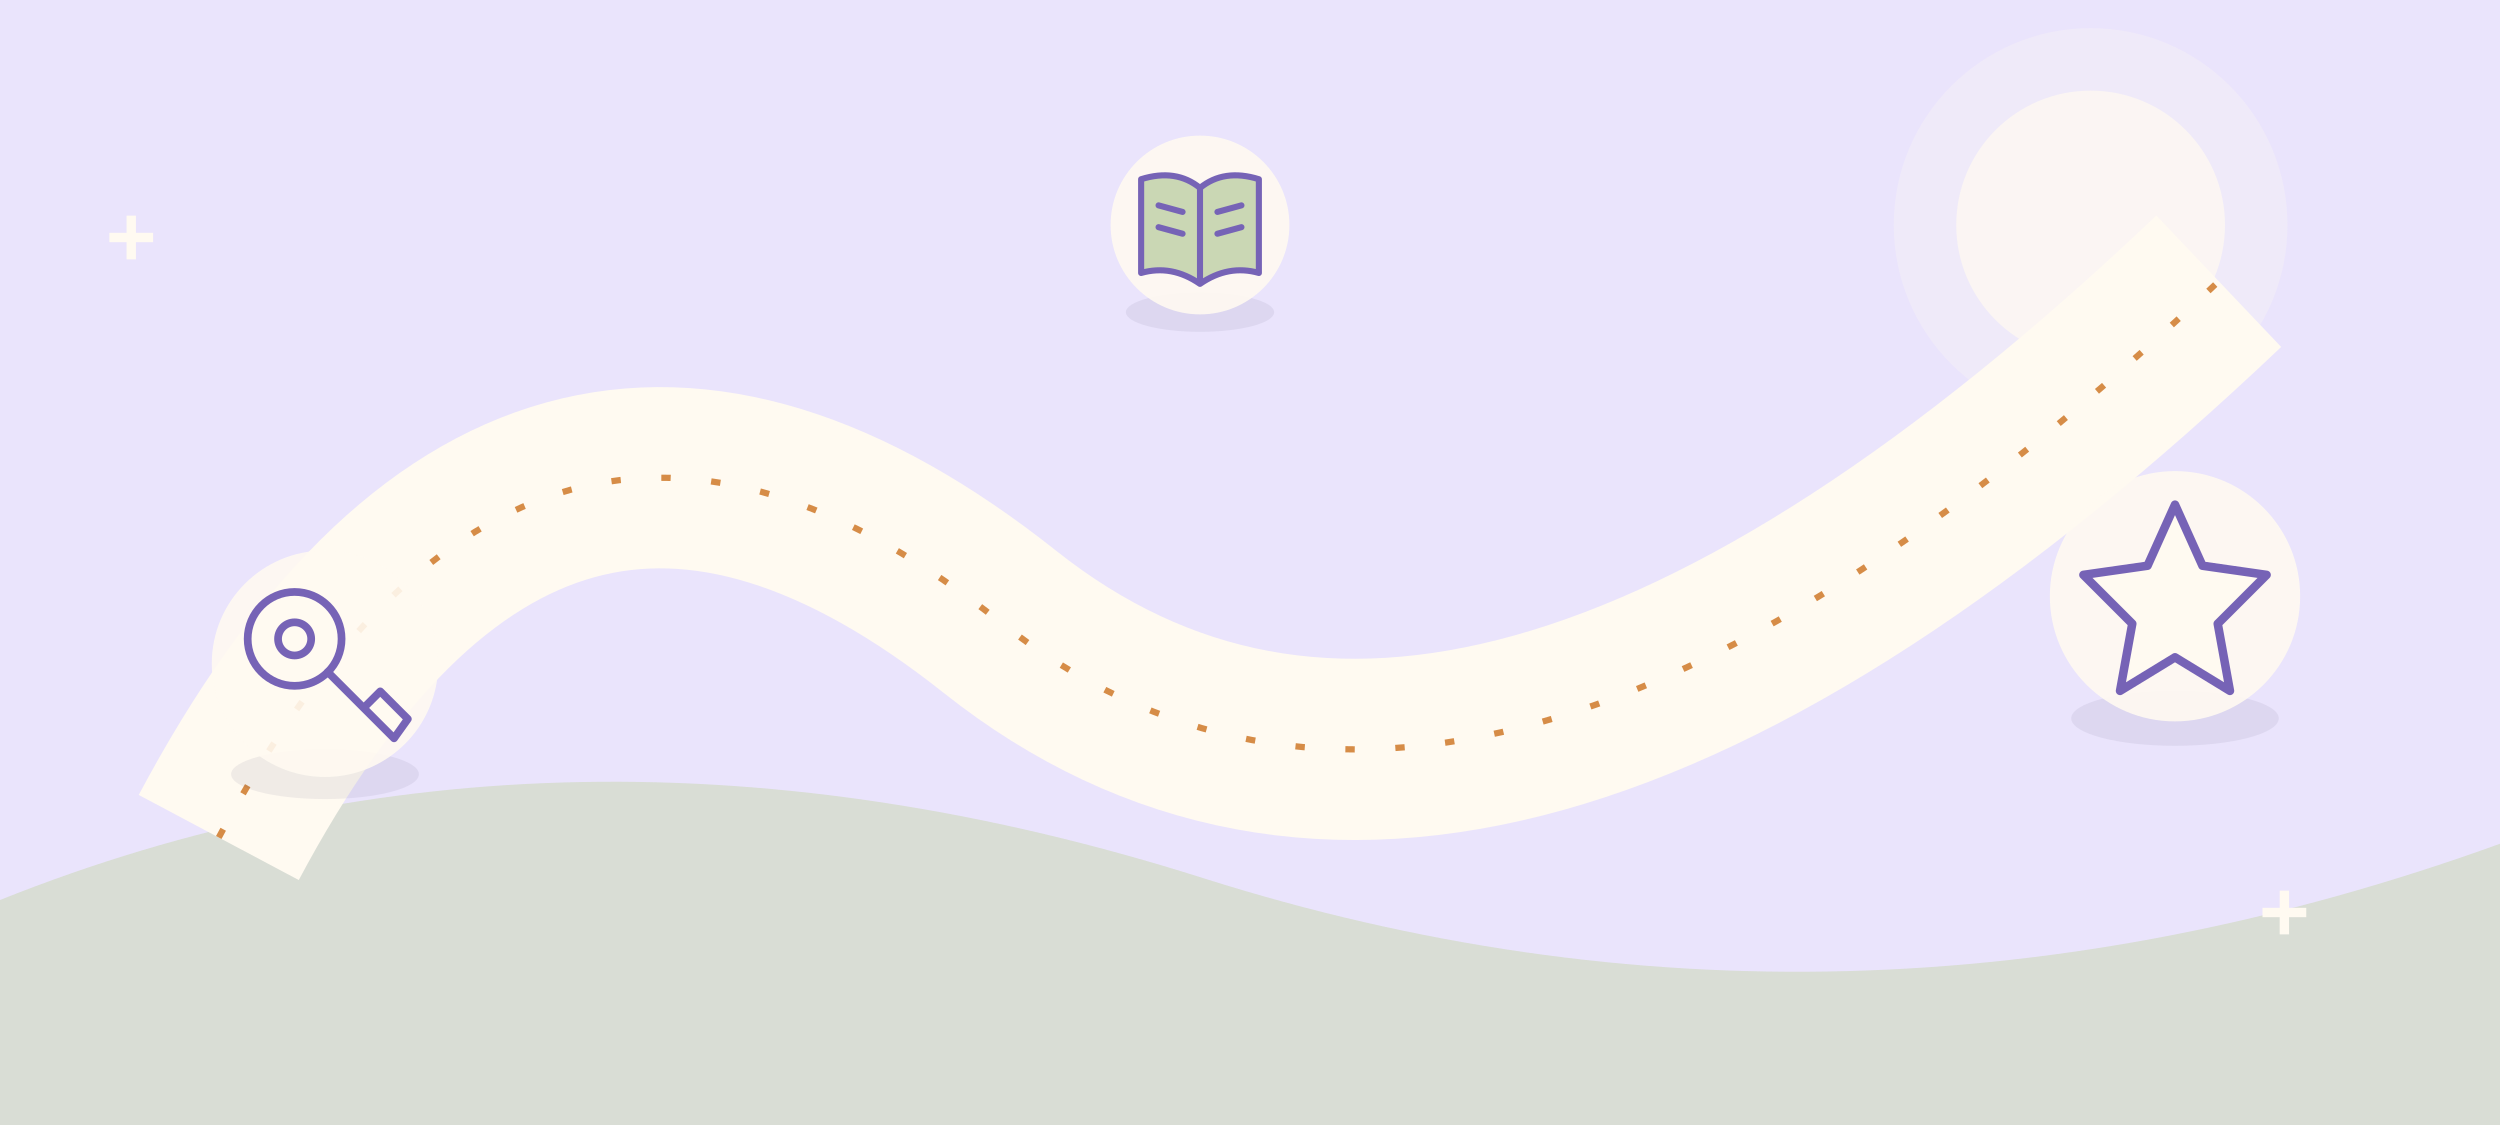
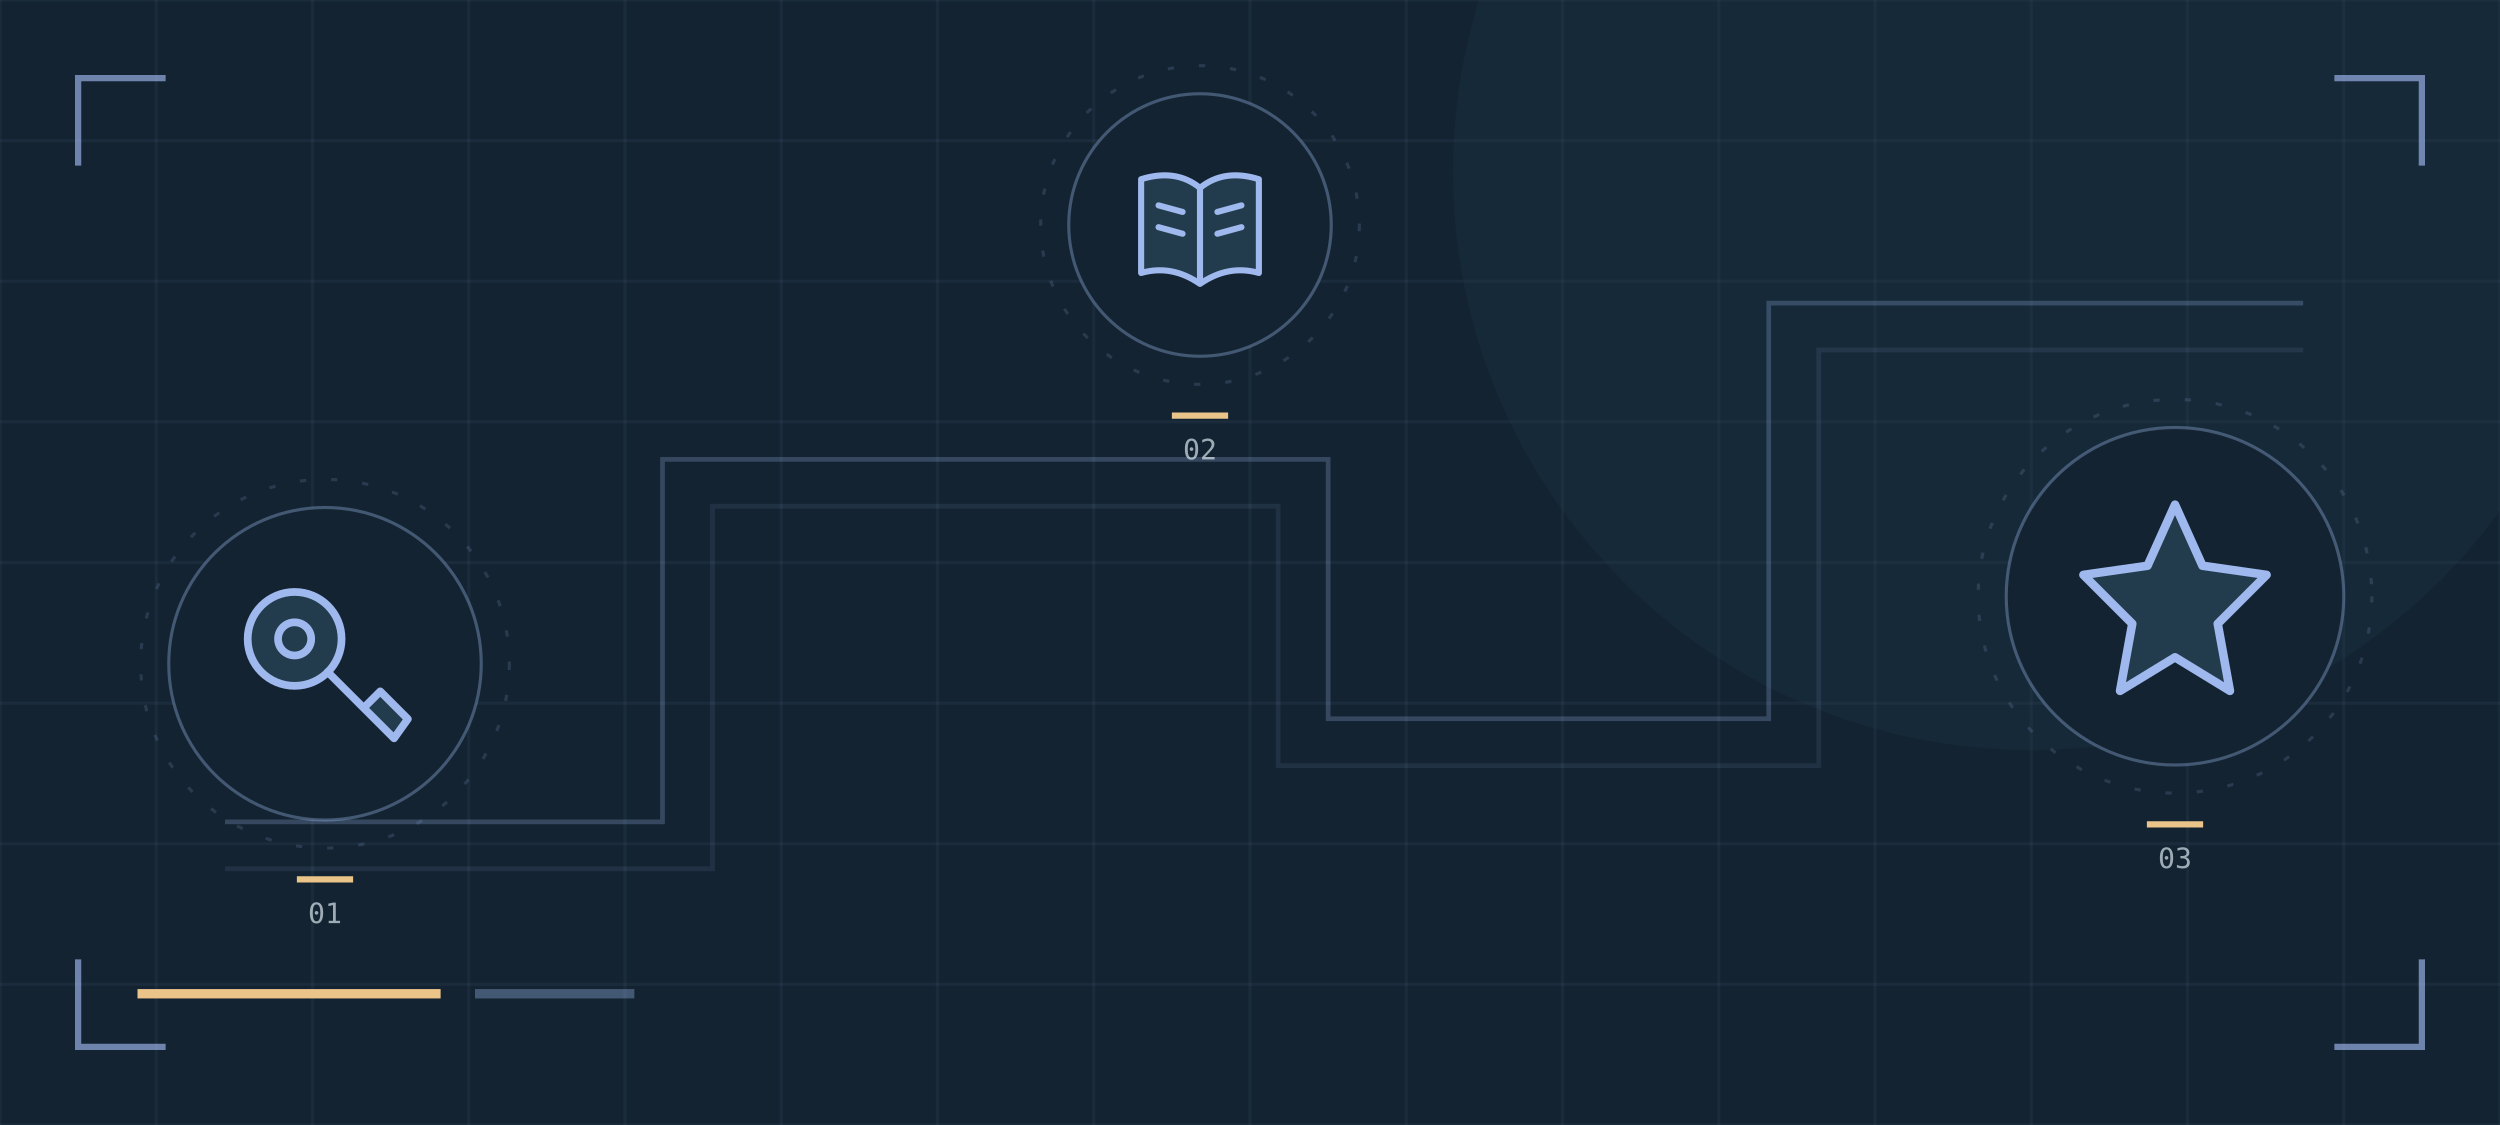
<svg xmlns="http://www.w3.org/2000/svg" class="world-art world-preview " viewBox="0 0 800 360" role="img" aria-label="Recall escape mission: Knowledge opens the next door">
  <g>
-     <rect width="800" height="360" fill="#eae4fc" />
-     <circle cx="669" cy="72" r="43" fill="#fffaf1" opacity=".7" />
-     <circle cx="669" cy="72" r="63" fill="#fffaf1" opacity=".25" />
-     <path d="M0 288Q180 216 385 281T800 270V360H0Z" fill="#cad7b4" opacity=".55" />
-     <path d="M70 268Q170 80 320 199T710 90" stroke="#fffaf1" stroke-width="58" fill="none" />
-     <path d="M70 268Q170 80 320 199T710 90" stroke="#d68c47" stroke-width="2" stroke-dasharray="3 13" fill="none" />
-     <g transform="translate(104 212.4) scale(0.8837209)">
-       <ellipse cy="40" rx="34" ry="9" fill="#443e66" opacity=".08" />
-       <circle r="41" fill="#fffaf1" opacity=".9" />
-       <g stroke="#7663b6" stroke-width="2.8" stroke-linecap="round" stroke-linejoin="round" fill="#fffaf1">
-         <circle cx="-11" cy="-9" r="17" />
-         <circle cx="-11" cy="-9" r="6" />
-         <path d="M1 3L25 27L30 20L20 10L14 16" />
+     <rect width="800" height="360" fill="#132331" />
+     <g stroke="#9fb9ef" stroke-opacity=".055" fill="none">
+       <path d="M0 0V360" />
+       <path d="M50 0V360" />
+       <path d="M100 0V360" />
+       <path d="M150 0V360" />
+       <path d="M200 0V360" />
+       <path d="M250 0V360" />
+       <path d="M300 0V360" />
+       <path d="M350 0V360" />
+       <path d="M400 0V360" />
+       <path d="M450 0V360" />
+       <path d="M500 0V360" />
+       <path d="M550 0V360" />
+       <path d="M600 0V360" />
+       <path d="M650 0V360" />
+       <path d="M700 0V360" />
+       <path d="M750 0V360" />
+       <path d="M800 0V360" />
+       <path d="M0 0H800" />
+       <path d="M0 45H800" />
+       <path d="M0 90H800" />
+       <path d="M0 135H800" />
+       <path d="M0 180H800" />
+       <path d="M0 225H800" />
+       <path d="M0 270H800" />
+       <path d="M0 315H800" />
+       <path d="M0 360H800" />
+     </g>
+     <circle cx="650" cy="55" r="185" fill="#203b4a" opacity=".25" />
+     <g stroke="#9fb9ef" stroke-width="1.5" stroke-opacity=".25" fill="none">
+       <path d="M72 263H212V147H425V230H566V97H737" />
+       <path d="M72 278H228V162H409V245H582V112H737" opacity=".4" />
+     </g>
+     <g transform="translate(104 212.4)">
+       <circle r="50" fill="#132331" stroke="#9fb9ef" stroke-opacity=".35" />
+       <circle r="59" fill="none" stroke="#9fb9ef" stroke-opacity=".16" stroke-dasharray="2 8" />
+       <g transform="scale(0.8837209)">
+         <g stroke="#9fb9ef" stroke-width="2.8" stroke-linecap="round" stroke-linejoin="round" fill="#233c4d">
+           <circle cx="-11" cy="-9" r="17" />
+           <circle cx="-11" cy="-9" r="6" />
+           <path d="M1 3L25 27L30 20L20 10L14 16" />
+         </g>
      </g>
+       <path d="M-9 69H9" stroke="#eac489" stroke-width="2" />
+       <text y="83" fill="#d8e6ed" text-anchor="middle" font-family="monospace" font-size="9" opacity=".7">01</text>
    </g>
-     <g transform="translate(384 72) scale(0.6976744)">
-       <ellipse cy="40" rx="34" ry="9" fill="#443e66" opacity=".08" />
-       <circle r="41" fill="#fffaf1" opacity=".9" />
-       <g stroke="#7663b6" stroke-width="2.8" stroke-linecap="round" stroke-linejoin="round" fill="#cad7b4">
-         <path d="M-27-21Q-11-26 0-17Q11-26 27-21V22Q13 18 0 27Q-13 18-27 22ZM0-17V27M-19-9L-8-6M8-6L19-9M-19 1L-8 4M8 4L19 1" />
+     <g transform="translate(384 72)">
+       <circle r="42" fill="#132331" stroke="#9fb9ef" stroke-opacity=".35" />
+       <circle r="51" fill="none" stroke="#9fb9ef" stroke-opacity=".16" stroke-dasharray="2 8" />
+       <g transform="scale(0.6976744)">
+         <g stroke="#9fb9ef" stroke-width="2.8" stroke-linecap="round" stroke-linejoin="round" fill="#233c4d">
+           <path d="M-27-21Q-11-26 0-17Q11-26 27-21V22Q13 18 0 27Q-13 18-27 22ZM0-17V27M-19-9L-8-6M8-6L19-9M-19 1L-8 4M8 4L19 1" />
+         </g>
      </g>
+       <path d="M-9 61H9" stroke="#eac489" stroke-width="2" />
+       <text y="75" fill="#d8e6ed" text-anchor="middle" font-family="monospace" font-size="9" opacity=".7">02</text>
    </g>
-     <g transform="translate(696 190.8) scale(0.9767442)">
-       <ellipse cy="40" rx="34" ry="9" fill="#443e66" opacity=".08" />
-       <circle r="41" fill="#fffaf1" opacity=".9" />
-       <g stroke="#7663b6" stroke-width="2.8" stroke-linecap="round" stroke-linejoin="round" fill="#fffaf1">
-         <path d="M0-30L9-10L30-7L14 9L18 31L0 20L-18 31L-14 9L-30-7L-9-10Z" />
+     <g transform="translate(696 190.8)">
+       <circle r="54" fill="#132331" stroke="#9fb9ef" stroke-opacity=".35" />
+       <circle r="63" fill="none" stroke="#9fb9ef" stroke-opacity=".16" stroke-dasharray="2 8" />
+       <g transform="scale(0.9767442)">
+         <g stroke="#9fb9ef" stroke-width="2.8" stroke-linecap="round" stroke-linejoin="round" fill="#233c4d">
+           <path d="M0-30L9-10L30-7L14 9L18 31L0 20L-18 31L-14 9L-30-7L-9-10Z" />
+         </g>
      </g>
+       <path d="M-9 73H9" stroke="#eac489" stroke-width="2" />
+       <text y="87" fill="#d8e6ed" text-anchor="middle" font-family="monospace" font-size="9" opacity=".7">03</text>
    </g>
-     <path d="M42 69v14M35 76h14M731 285v14M724 292h14" stroke="#fffaf1" stroke-width="3" />
+     <path d="M25 53V25H53M747 25H775V53M25 307V335H53M747 335H775V307" stroke="#9fb9ef" stroke-width="2" fill="none" opacity=".65" />
+     <path d="M44 318H141" stroke="#eac489" stroke-width="3" />
+     <path d="M152 318H203" stroke="#9fb9ef" stroke-width="3" opacity=".35" />
  </g>
</svg>
